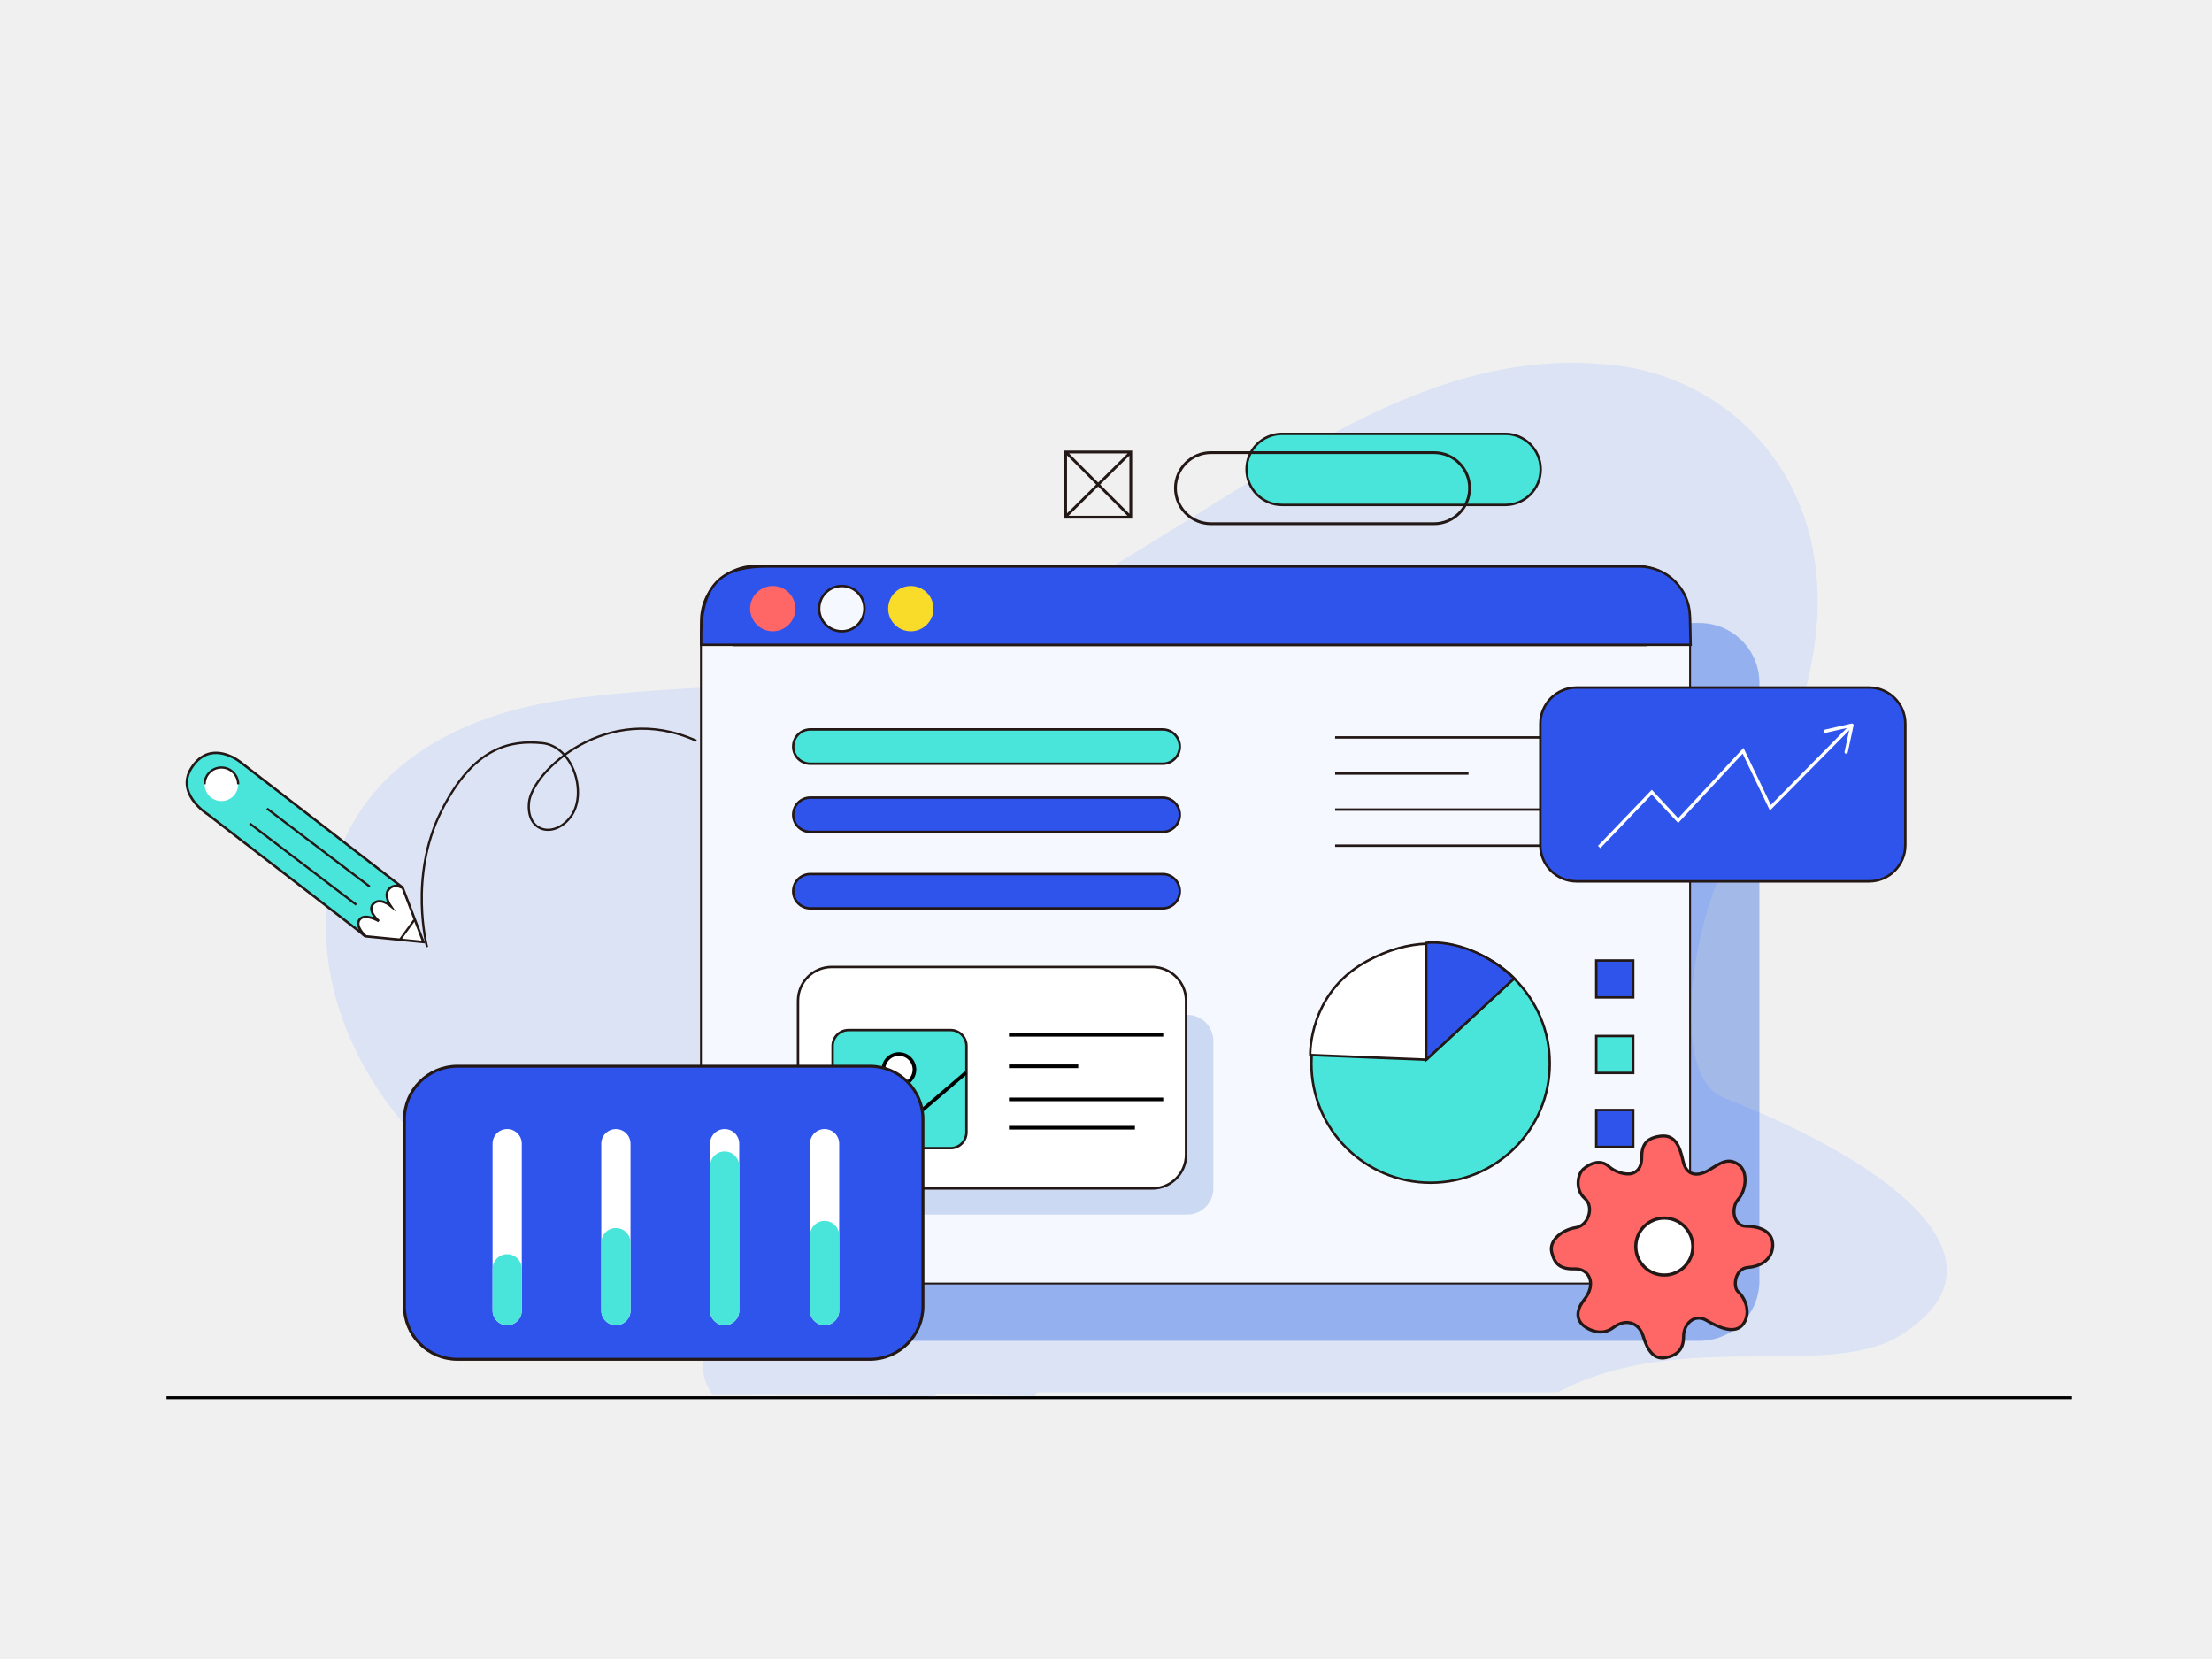
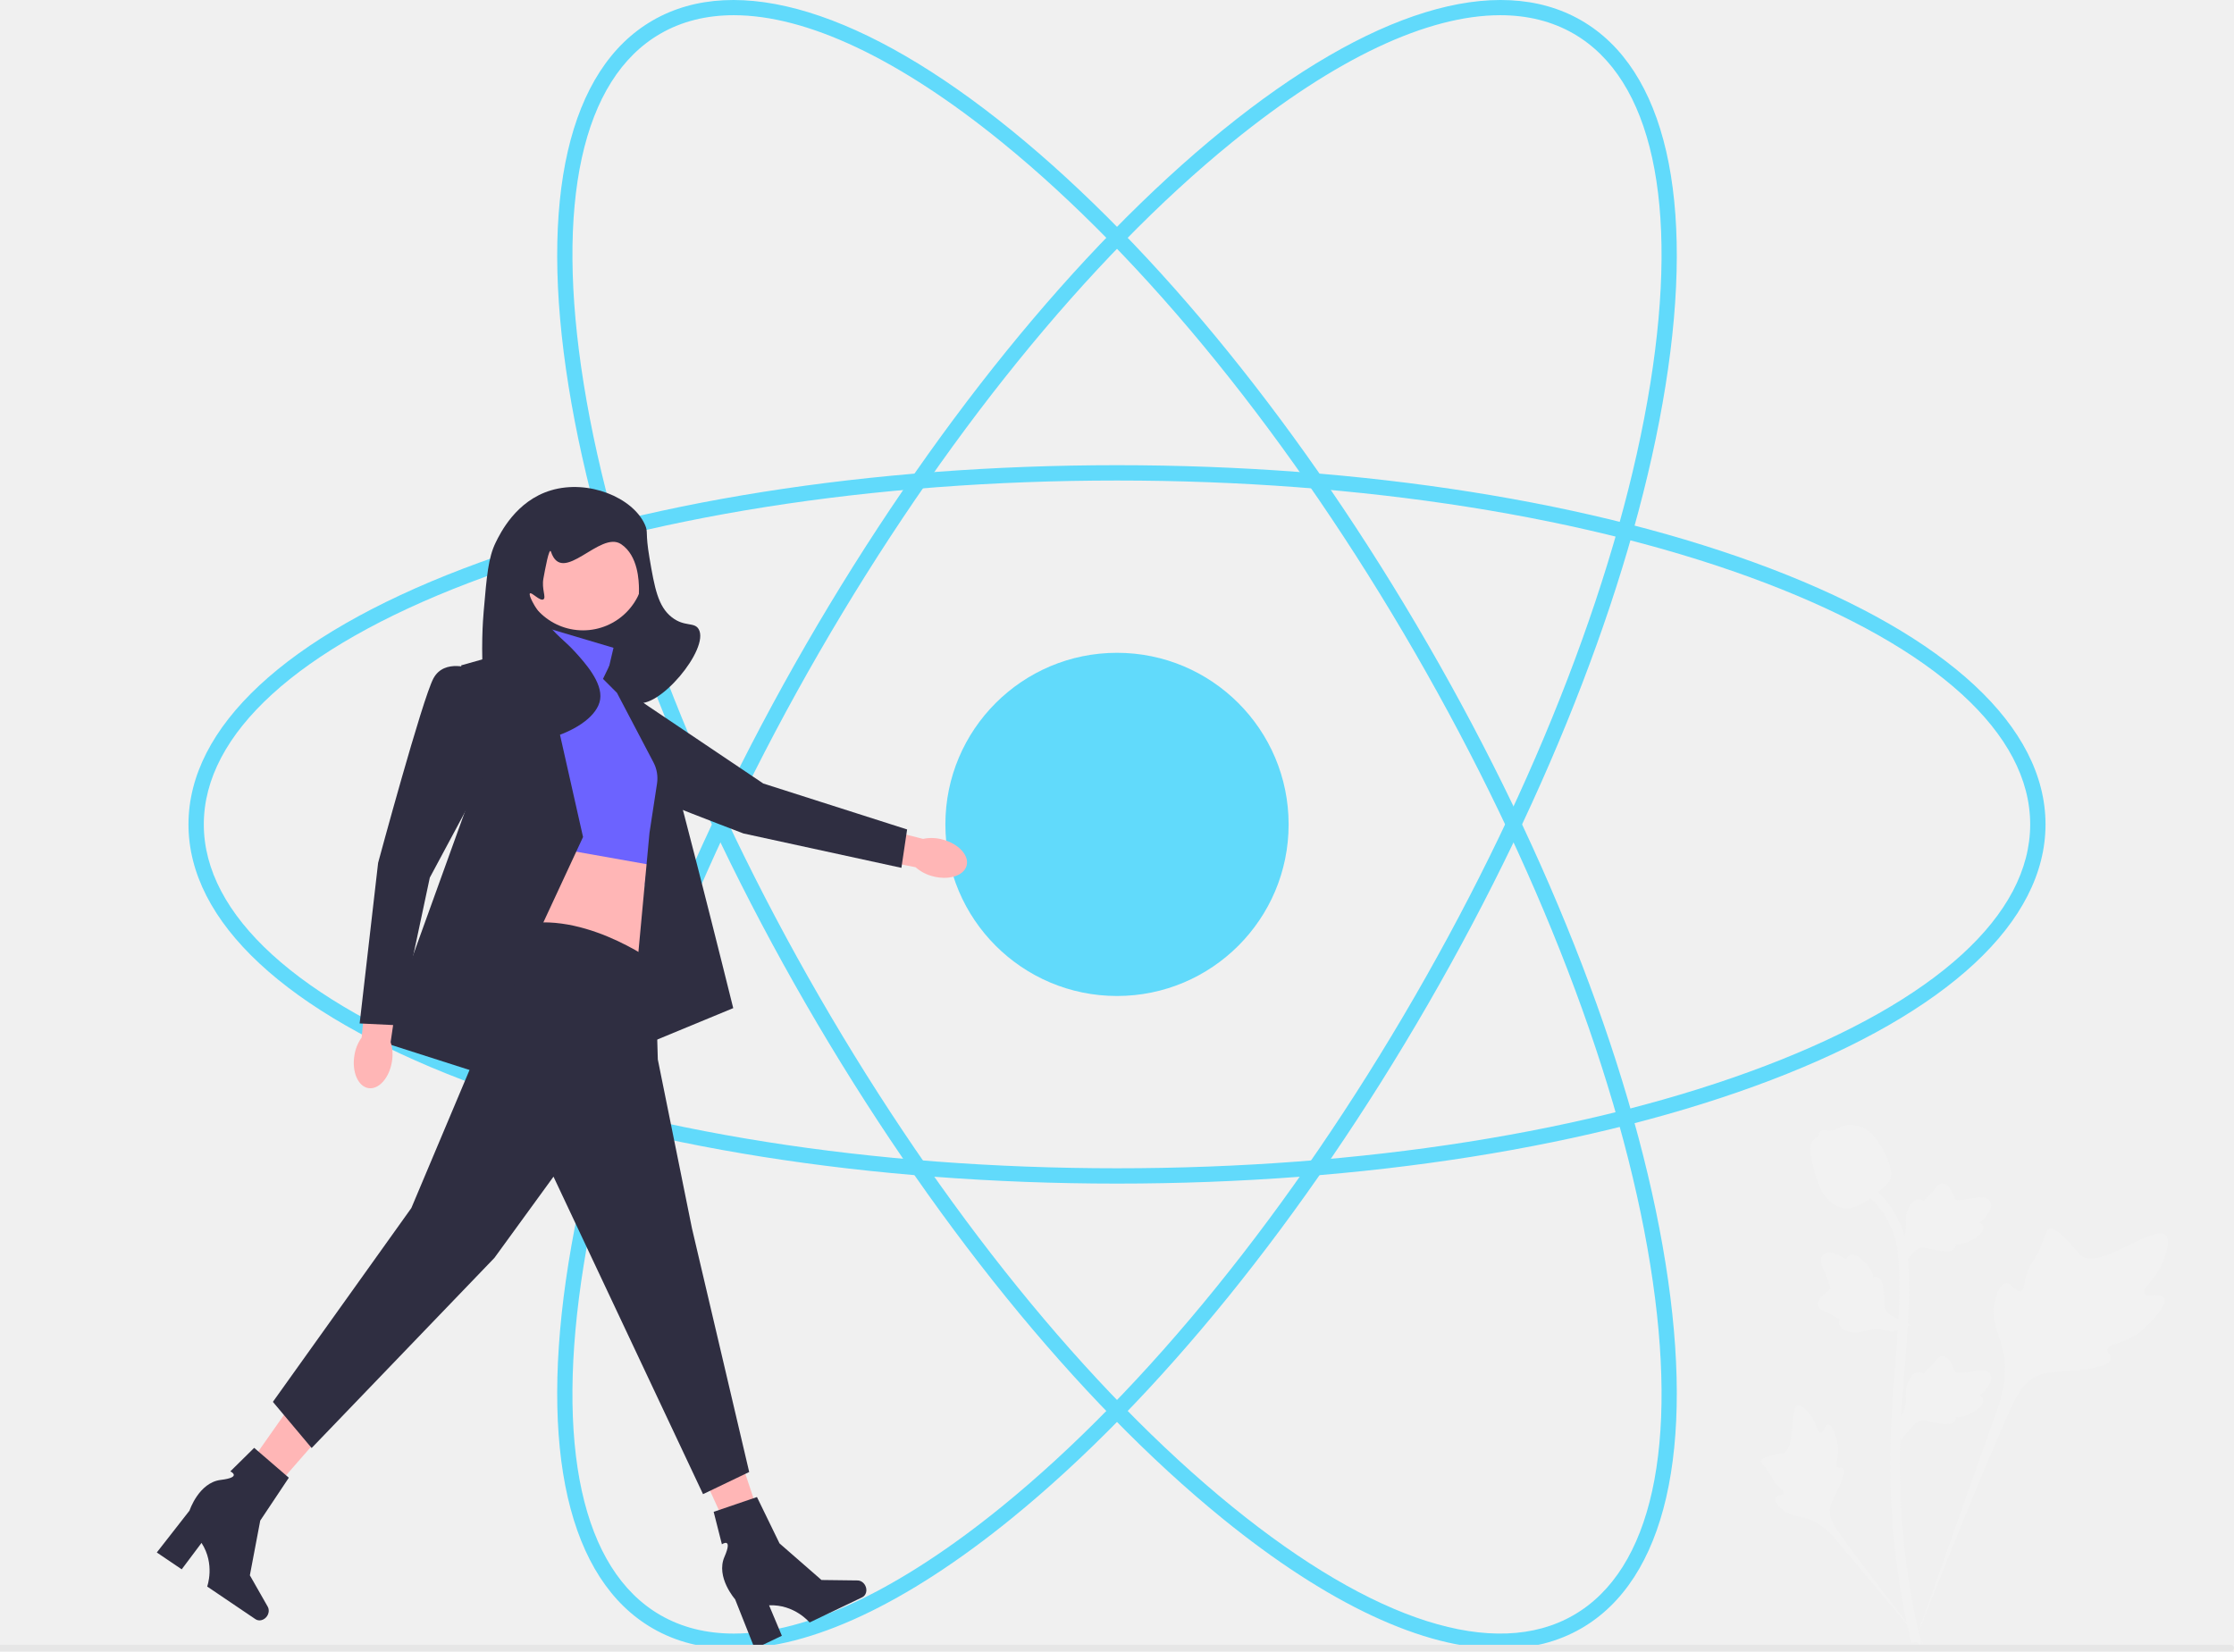
- <svg xmlns="http://www.w3.org/2000/svg" viewBox="0 0 400 300" fill="none">
-   <path d="M30.11 252.755h344.565" stroke="#000" stroke-width=".53" stroke-miterlimit="10" />
-   <path opacity=".46" d="M311.69 198.5c-10.035-3.92-6-32.895 2.5-46.5 31.61-50.755 5.61-82.5-21.63-85.885-42.035-5.23-72.905 30.61-121.785 52.385-17.12 7.635-32.09 3.64-66.09 7.685-66.5 7.925-54.355 77.03-2.8 97.715 39.77 15.96 19.78 17.945 27 28.355 13.405 0 26.815-.07 40.215.255a.497.497 0 0 1 .53-.455c5.88 0 11.75.325 17.625.43a.555.555 0 0 1 .525-.72h93.88c22.11-11.695 49-2.135 62-10.305 21.135-13.225-.745-30.73-31.97-42.96Z" fill="#C2D3F9" />
-   <path d="M307.31 112.655H146.02c-5.99 0-10.845 4.856-10.845 10.845v108.12c0 5.99 4.855 10.845 10.845 10.845h161.29c5.989 0 10.845-4.855 10.845-10.845V123.5c0-5.989-4.856-10.845-10.845-10.845Z" fill="#A1BEF7" style="mix-blend-mode:multiply" opacity=".87" />
-   <path d="M295.625 102.29H136.75c-5.52 0-9.995 4.475-9.995 9.995v109.82c0 5.52 4.475 9.995 9.995 9.995h158.875c5.52 0 9.995-4.475 9.995-9.995v-109.82c0-5.52-4.475-9.995-9.995-9.995Z" fill="#F5F8FE" stroke="#231815" stroke-width=".335" stroke-miterlimit="10" />
-   <path d="M214.69 183.515h-63.855a4.72 4.72 0 0 0-4.72 4.72v26.68a4.72 4.72 0 0 0 4.72 4.72h63.855a4.72 4.72 0 0 0 4.72-4.72v-26.68a4.72 4.72 0 0 0-4.72-4.72Z" fill="#8CACE2" style="mix-blend-mode:multiply" opacity=".38" />
-   <path d="M208.365 174.86h-57.95a6.11 6.11 0 0 0-6.11 6.11v27.83a6.11 6.11 0 0 0 6.11 6.11h57.95a6.11 6.11 0 0 0 6.11-6.11v-27.83a6.11 6.11 0 0 0-6.11-6.11Z" fill="#fff" stroke="#231815" stroke-width=".44" stroke-miterlimit="10" />
-   <path d="M132.505 116.655H297.85" stroke="#231815" stroke-width=".395" stroke-miterlimit="10" />
-   <path d="M210.245 131.905h-63.71a3.1 3.1 0 0 0-3.1 3.1v.005a3.1 3.1 0 0 0 3.1 3.1h63.71a3.1 3.1 0 0 0 3.1-3.1v-.005a3.1 3.1 0 0 0-3.1-3.1Z" fill="#49E5DB" stroke="#231815" stroke-width=".44" stroke-miterlimit="10" />
-   <path d="M210.245 144.23h-63.71a3.1 3.1 0 0 0-3.1 3.1v.005a3.1 3.1 0 0 0 3.1 3.1h63.71a3.1 3.1 0 0 0 3.1-3.1v-.005a3.1 3.1 0 0 0-3.1-3.1ZM210.245 158.06h-63.71a3.1 3.1 0 0 0-3.1 3.1v.005a3.1 3.1 0 0 0 3.1 3.1h63.71a3.1 3.1 0 0 0 3.1-3.1v-.005a3.1 3.1 0 0 0-3.1-3.1Z" fill="#2F54EB" stroke="#231815" stroke-width=".44" stroke-miterlimit="10" />
-   <path d="M171.89 186.27h-18.45a2.875 2.875 0 0 0-2.875 2.875v15.605a2.875 2.875 0 0 0 2.875 2.875h18.45a2.875 2.875 0 0 0 2.875-2.875v-15.605a2.875 2.875 0 0 0-2.875-2.875Z" fill="#49E5DB" stroke="#231815" stroke-width=".44" stroke-miterlimit="10" />
-   <path d="M182.45 187.125h27.9M182.45 192.82h12.53M182.45 198.8h27.9M182.45 203.925h22.78M152.92 207.39l4.62-6.71 6.1 2.755 11.025-9.445" stroke="#000" stroke-width=".66" stroke-miterlimit="10" />
-   <path d="M162.555 196.215a2.805 2.805 0 1 0 0-5.61 2.805 2.805 0 0 0 0 5.61Z" fill="#fff" stroke="#000" stroke-width=".66" stroke-miterlimit="10" />
-   <path d="M305.715 116.6h-178.93V115c0-10.405 4.7-12.565 12-12.565h157.59a9.221 9.221 0 0 1 9.22 9l.12 5.165Z" fill="#2F54EB" stroke="#231815" stroke-width=".44" stroke-miterlimit="10" />
-   <path d="M139.74 114.155a4.095 4.095 0 1 0 0-8.19 4.095 4.095 0 0 0 0 8.19Z" fill="#F66" />
-   <path d="M152.225 114.155a4.095 4.095 0 1 0 0-8.19 4.095 4.095 0 0 0 0 8.19Z" fill="#F5F8FE" stroke="#231815" stroke-width=".44" stroke-miterlimit="10" />
-   <path d="M164.705 114.155a4.095 4.095 0 1 0 0-8.19 4.095 4.095 0 0 0 0 8.19Z" fill="#F8DC29" />
-   <path d="M258.695 213.87c11.902 0 21.55-9.648 21.55-21.55 0-11.902-9.648-21.55-21.55-21.55-11.902 0-21.55 9.648-21.55 21.55 0 11.902 9.648 21.55 21.55 21.55Z" fill="#49E5DB" stroke="#231815" stroke-width=".44" stroke-miterlimit="10" />
-   <path d="m236.925 190.78 21 .845 15.905-14.72s-10.81-11.78-26.735-3.045c-10.51 5.75-10.17 16.92-10.17 16.92Z" fill="#fff" stroke="#231815" stroke-width=".44" stroke-miterlimit="10" />
-   <path d="M257.905 191.625V170.5s7.785-1.185 15.905 6.43l-15.905 14.695ZM295.335 173.69h-6.68v6.68h6.68v-6.68ZM295.335 200.72h-6.68v6.68h6.68v-6.68Z" fill="#2F54EB" stroke="#231815" stroke-width=".44" stroke-miterlimit="10" />
-   <path d="M295.335 187.35h-6.68v6.68h6.68v-6.68Z" fill="#49E5DB" stroke="#231815" stroke-width=".44" stroke-miterlimit="10" />
-   <path d="M241.435 133.35h49.91M241.435 139.875h24.115M241.435 146.4h49.91M241.435 152.925h37.835" stroke="#231815" stroke-width=".44" stroke-miterlimit="10" />
-   <path d="M337.99 124.33h-52.9a6.55 6.55 0 0 0-6.55 6.55v21.95a6.55 6.55 0 0 0 6.55 6.55h52.9a6.55 6.55 0 0 0 6.55-6.55v-21.95a6.55 6.55 0 0 0-6.55-6.55Z" fill="#2F54EB" stroke="#231815" stroke-width=".44" stroke-miterlimit="10" />
-   <path d="M157.3 192.805H82.725a9.6 9.6 0 0 0-9.6 9.6v33.8a9.6 9.6 0 0 0 9.6 9.6H157.3a9.6 9.6 0 0 0 9.6-9.6v-33.8a9.6 9.6 0 0 0-9.6-9.6Z" fill="#2F54EB" stroke="#231815" stroke-width=".53" stroke-miterlimit="10" />
-   <path d="m289.175 153.165 9.52-9.92 4.77 5.145 11.735-12.625 4.94 10.3 14.46-14.635" stroke="#fff" stroke-width=".59" stroke-miterlimit="10" />
-   <path d="M333.78 136.29a.295.295 0 0 1-.225-.35l.95-4.415-4.4 1a.295.295 0 1 1-.13-.575l4.855-1.11a.297.297 0 0 1 .27.08.277.277 0 0 1 .08.27l-1.045 4.87a.383.383 0 0 1-.08.145.31.31 0 0 1-.275.085Z" fill="#fff" />
-   <path d="M295.34 212.125c-.73.37-2.86.175-4.425-1.21s-3.465-.5-4.595.5-1.475 3.815.26 5.29.695 4.945-1.65 5.29c-2.345.345-4.855 2.255-4.335 4.425.52 2.17 1.56 3.12 4.165 3.035 2.605-.085 4 2.685 1.735 5.55-2.265 2.865-.61 4.42.17 4.945.78.525 2.95 1.73 5.12.085s4.595-.955 5.375 1.645c.78 2.6 2 4.25 4.08 3.82 2.08-.43 3.205-1.5 3.205-3.82s2-4.16 4.08-2.945c2.08 1.215 5.29 2.775 6.765.605 1.475-2.17.085-4.855-.955-5.725-1.04-.87-.61-4.25 1.735-4.42 2.345-.17 4.5-1.475 4.5-4.08s-2.605-3.38-4.86-3.38c-2.255 0-2.775-3.295-1.385-4.855 1.39-1.56 1.905-5.035 0-6.335-1.905-1.3-3.295-.17-5.29 1.04s-4.08 1.13-4.685-1.645c-.605-2.775-1.5-4.77-4-4.5-2.5.27-3.47 1.5-3.47 3.73s-1.02 2.695-1.54 2.955Z" fill="#F66" stroke="#231815" stroke-width=".55" stroke-miterlimit="10" />
-   <path d="M300.96 230.575a5.155 5.155 0 1 0 0-10.31 5.155 5.155 0 0 0 0 10.31Z" fill="#fff" stroke="#231815" stroke-width=".58" stroke-miterlimit="10" />
-   <path d="M204.485 81.74H192.7v11.785h11.785V81.74ZM192.76 81.795l11.5 11.5M192.715 93.415l11.71-11.575" stroke="#231815" stroke-width=".505" stroke-miterlimit="10" />
-   <path d="M272.18 78.455h-40.335a6.425 6.425 0 0 0-6.425 6.425v.005a6.425 6.425 0 0 0 6.425 6.425h40.335a6.425 6.425 0 0 0 6.425-6.425v-.005a6.425 6.425 0 0 0-6.425-6.425Z" fill="#49E5DB" stroke="#231815" stroke-width=".44" stroke-miterlimit="10" />
-   <path d="M259.32 81.85h-40.335a6.425 6.425 0 0 0-6.425 6.425v.005a6.425 6.425 0 0 0 6.425 6.425h40.335a6.425 6.425 0 0 0 6.425-6.425v-.005a6.425 6.425 0 0 0-6.425-6.425Z" stroke="#231815" stroke-width=".505" stroke-miterlimit="10" />
-   <path d="M91.715 204.17h-.005a2.64 2.64 0 0 0-2.64 2.64V237a2.64 2.64 0 0 0 2.64 2.64h.005a2.64 2.64 0 0 0 2.64-2.64v-30.19a2.64 2.64 0 0 0-2.64-2.64ZM111.375 204.17h-.005a2.64 2.64 0 0 0-2.64 2.64V237a2.64 2.64 0 0 0 2.64 2.64h.005a2.64 2.64 0 0 0 2.64-2.64v-30.19a2.64 2.64 0 0 0-2.64-2.64Z" fill="#fff" />
-   <path d="M111.375 222.065h-.005a2.64 2.64 0 0 0-2.64 2.64V237a2.64 2.64 0 0 0 2.64 2.64h.005a2.64 2.64 0 0 0 2.64-2.64v-12.295a2.64 2.64 0 0 0-2.64-2.64ZM91.715 239.625a2.64 2.64 0 0 1-2.64-2.645v-7.54a2.634 2.634 0 0 1 4.51-1.858c.494.497.771 1.171.77 1.873V237a2.64 2.64 0 0 1-2.64 2.625Z" fill="#49E5DB" />
-   <path d="M149.115 204.17h-.005a2.64 2.64 0 0 0-2.64 2.64V237a2.64 2.64 0 0 0 2.64 2.64h.005a2.64 2.64 0 0 0 2.64-2.64v-30.19a2.64 2.64 0 0 0-2.64-2.64Z" fill="#fff" />
-   <path d="M149.115 239.64a2.646 2.646 0 0 1-2.645-2.64v-13.585a2.635 2.635 0 0 1 1.633-2.44 2.64 2.64 0 0 1 3.652 2.44V237a2.642 2.642 0 0 1-2.64 2.64Z" fill="#49E5DB" />
-   <path d="M131.04 204.17h-.005a2.64 2.64 0 0 0-2.64 2.64V237a2.64 2.64 0 0 0 2.64 2.64h.005a2.64 2.64 0 0 0 2.64-2.64v-30.19a2.64 2.64 0 0 0-2.64-2.64Z" fill="#fff" />
-   <path d="M131.035 239.64a2.645 2.645 0 0 1-2.64-2.64v-26.14a2.64 2.64 0 0 1 3.651-2.442 2.623 2.623 0 0 1 1.432 1.426c.133.321.202.664.202 1.011V237a2.647 2.647 0 0 1-2.645 2.64Z" fill="#49E5DB" />
-   <path d="M77.225 171.26s-3.375-12.665 2.535-24.5 12.665-12.945 18.295-12.385c5.63.56 8.165 9.15 5.21 13.23-2.955 4.08-8.165 2.955-7.6-2.535.565-5.49 14.07-18.435 30.255-11.115" stroke="#231815" stroke-width=".4" stroke-miterlimit="10" />
-   <path d="m66.11 169.315 10.46 1.035-3.75-9.805-2.615-.975-6.09 6.5s.75 2.66 1.995 3.245Z" fill="#fff" stroke="#231815" stroke-width=".44" stroke-miterlimit="10" />
-   <path d="m37.5 147.21 28.63 22.105s-2.055-1.83-1.085-3.05c.97-1.22 3.47.305 3.47.305s-2.19-1.825-1.035-3.1c1.155-1.275 3.105.3 3.105.3s-1.275-1.885-.245-3c1.03-1.115 2.5-.245 2.5-.245S44.395 138.5 43.36 137.72c-1.035-.78-5.42-3.53-8.5.79-3.495 4.835 2.64 8.7 2.64 8.7Z" fill="#49E5DB" stroke="#231815" stroke-width=".44" stroke-miterlimit="10" />
-   <path d="m48.275 146.21 18.585 14.12M45.165 148.92l19.265 14.685" stroke="#231815" stroke-width=".4" stroke-miterlimit="10" />
-   <path d="M40.035 144.86a3.035 3.035 0 1 0 0-6.07 3.035 3.035 0 0 0 0 6.07Z" fill="#fff" />
-   <path d="M37 141.825a3.034 3.034 0 1 1 6.07 0M72.335 169.925l2.57-3.545" stroke="#231815" stroke-width=".4" stroke-miterlimit="10" />
+ <svg xmlns="http://www.w3.org/2000/svg" width="583.04" height="431.02" viewBox="0 0 583.04 431.02">
+   <g>
+     <path d="M291.52,308.951c-64.433,0-125.038-9.592-170.652-27.008-46.222-17.648-71.678-41.355-71.678-66.755s25.456-49.105,71.678-66.754c45.614-17.416,106.22-27.008,170.652-27.008s125.038,9.592,170.652,27.008c46.222,17.648,71.677,41.355,71.677,66.754s-25.456,49.106-71.677,66.755c-45.615,17.416-106.22,27.008-170.652,27.008Zm0-183.524c-63.957,0-124.056,9.498-169.226,26.745-44.563,17.015-69.104,39.395-69.104,63.017s24.541,46.003,69.104,63.018c45.17,17.247,105.269,26.745,169.226,26.745s124.056-9.498,169.225-26.745c44.563-17.015,69.104-39.395,69.104-63.018s-24.541-46.002-69.104-63.017c-45.17-17.247-105.269-26.745-169.225-26.745Z" fill="#61dafb" />
+     <path d="M391.642,430.378c-20.024,0-44.985-11.573-72.607-34.022-37.891-30.795-76.5-78.485-108.716-134.285-32.216-55.8-54.212-113.082-61.937-161.293-7.827-48.854-.024-82.752,21.972-95.452,21.996-12.699,55.255-2.507,93.649,28.697,37.891,30.795,76.5,78.485,108.716,134.285,32.216,55.8,54.212,113.082,61.937,161.294,7.827,48.854,.024,82.752-21.972,95.452-6.171,3.562-13.233,5.324-21.042,5.324ZM191.505,3.969c-7.139,0-13.562,1.594-19.149,4.82-20.458,11.812-27.569,44.255-20.022,91.355,7.649,47.742,29.473,104.538,61.451,159.926,31.979,55.388,70.253,102.686,107.774,133.181,37.017,30.086,68.67,40.151,89.127,28.338,20.458-11.812,27.569-44.255,20.022-91.354-7.649-47.742-29.473-104.538-61.451-159.927-31.979-55.388-70.253-102.686-107.775-133.181C234.576,15.259,210.504,3.969,191.505,3.969Z" fill="#61dafb" />
+     <path d="M191.397,430.378c-7.812,0-14.869-1.761-21.042-5.324-21.996-12.7-29.799-46.599-21.972-95.452,7.724-48.212,29.72-105.494,61.937-161.294,32.216-55.8,70.825-103.49,108.716-134.285C357.43,2.817,390.69-7.375,412.685,5.325c21.996,12.699,29.799,46.598,21.972,95.452-7.724,48.211-29.72,105.494-61.937,161.293-32.216,55.8-70.825,103.49-108.716,134.285-27.62,22.448-52.584,34.022-72.607,34.022ZM391.535,3.969c-19,0-43.069,11.288-69.978,33.158-37.521,30.495-75.796,77.793-107.774,133.181-31.978,55.389-53.802,112.185-61.451,159.927-7.546,47.1-.436,79.543,20.022,91.354,5.586,3.226,12.012,4.819,19.149,4.82,19,.002,43.069-11.288,69.977-33.158,37.521-30.495,75.796-77.793,107.775-133.181,31.978-55.389,53.802-112.185,61.451-159.926,7.546-47.1,.436-79.543-20.022-91.355-5.586-3.225-12.012-4.82-19.149-4.82Z" fill="#61dafb" />
+     <circle cx="291.52" cy="215.189" r="44.789" fill="#61dafb" />
+   </g>
+   <g>
+     <path d="M564.784,338.786c-.844-1.424-4.497,.101-5.168-1.191-.669-1.287,2.725-3.249,4.663-7.73,.35-.808,2.553-5.9,.922-7.472-3.092-2.978-17.24,9.313-22.191,5.29-1.087-.883-1.846-2.645-5.134-5.506-1.308-1.138-2.099-1.652-2.865-1.461-1.086,.271-1.172,1.725-2.337,4.584-1.747,4.287-2.78,4.028-3.798,7.449-.756,2.539-.583,4.016-1.472,4.303-1.258,.407-2.416-2.286-4.011-2.045-1.627,.246-2.611,3.382-2.922,5.73-.583,4.406,1.035,7.313,1.932,10.371,.975,3.322,1.553,8.375-.698,15.528l-22.277,62.766c4.918-12.879,19.158-48.185,25.142-61.305,1.727-3.787,3.635-7.629,7.551-9.145,3.77-1.46,8.949-.588,15.55-2.179,.771-.186,2.911-.73,3.18-1.988,.223-1.04-1.036-1.621-.842-2.595,.259-1.307,2.734-1.323,5.775-2.831,2.144-1.063,3.48-2.328,4.629-3.415,.346-.328,5.495-5.262,4.371-7.157Z" fill="#f2f2f2" />
+     <path d="M477.139,371.829c-.942,.004-1.248,2.236-2.076,2.193-.825-.043-.808-2.275-2.448-4.519-.296-.405-2.159-2.955-3.401-2.608-2.354,.658-.404,11.148-3.806,12.418-.747,.279-1.831,.143-4.184,.931-.936,.314-1.417,.554-1.544,.985-.18,.611,.508,1.073,1.575,2.47,1.6,2.094,1.175,2.527,2.56,4.013,1.028,1.104,1.803,1.445,1.687,1.964-.163,.735-1.819,.526-2.161,1.379-.349,.87,.907,2.257,1.969,3.087,1.994,1.557,3.888,1.602,5.647,2.044,1.912,.48,4.559,1.654,7.42,4.823l24.378,29.044c-4.902-6.13-18.122-23.306-22.835-30.028-1.36-1.941-2.696-3.985-2.31-6.345,.371-2.272,2.293-4.562,3.417-8.261,.131-.432,.481-1.639-.058-2.134-.446-.409-1.095,.041-1.517-.335-.567-.504,.14-1.724,.277-3.651,.097-1.359-.138-2.38-.341-3.258-.061-.265-.997-4.215-2.251-4.21Z" fill="#f2f2f2" />
+     <path d="M495.939,376.049l-.568-5.068,.259-.384c1.2-1.777,1.812-3.512,1.819-5.159,.001-.262-.011-.524-.023-.79-.049-1.057-.11-2.371,.575-3.903,.384-.854,1.463-2.831,3.086-2.587,.437,.061,.767,.262,1.018,.497,.037-.059,.075-.117,.115-.181,.505-.771,.905-1.101,1.291-1.419,.296-.245,.602-.497,1.082-1.094,.21-.262,.374-.492,.513-.685,.42-.585,.968-1.282,1.935-1.27,1.033,.049,1.574,.903,1.932,1.468,.64,1.008,.93,1.735,1.122,2.217,.07,.176,.149,.374,.19,.436,.333,.489,3.038,.032,4.057-.135,2.289-.382,4.27-.712,5.087,.732,.585,1.033,.15,2.398-1.33,4.168-.461,.551-.952,.969-1.388,1.297,.361,.215,.684,.546,.815,1.065h0c.308,1.228-.748,2.459-3.137,3.663-.593,.301-1.392,.702-2.512,.896-.527,.091-1.002,.113-1.408,.125-.009,.235-.064,.489-.207,.751-.42,.771-1.293,1.138-2.61,1.05-1.449-.076-2.642-.352-3.694-.595-.919-.21-1.711-.389-2.332-.347-1.153,.093-2.041,1.016-3.083,2.212l-2.603,3.042Z" fill="#f2f2f2" />
+     <path d="M498.572,345.873l-4.758,1.835-.437-.153c-2.023-.71-3.857-.862-5.452-.451-.254,.065-.504,.143-.759,.223-1.01,.316-2.266,.708-3.922,.434-.924-.155-3.11-.697-3.285-2.329-.052-.438,.059-.809,.222-1.111-.066-.021-.133-.042-.204-.065-.874-.293-1.295-.597-1.7-.889-.312-.224-.633-.456-1.332-.769-.307-.137-.571-.237-.793-.322-.672-.258-1.486-.611-1.719-1.549-.215-1.011,.474-1.751,.93-2.241,.813-.875,1.442-1.34,1.86-1.648,.153-.112,.324-.239,.373-.294,.389-.446-.74-2.947-1.159-3.891-.95-2.118-1.772-3.95-.582-5.106,.851-.828,2.282-.754,4.369,.229,.65,.307,1.179,.675,1.607,1.013,.117-.404,.354-.8,.823-1.058h0c1.11-.61,2.569,.099,4.339,2.105,.442,.498,1.033,1.169,1.504,2.203,.221,.487,.363,.941,.478,1.331,.229-.051,.49-.063,.779,.009,.852,.21,1.429,.962,1.678,2.258,.294,1.421,.329,2.645,.362,3.724,.03,.942,.058,1.753,.255,2.344,.382,1.091,1.5,1.717,2.922,2.421l3.603,1.746Z" fill="#f2f2f2" />
+     <path d="M495.939,330.942l-.568-5.068,.259-.384c1.2-1.777,1.812-3.512,1.819-5.159,.001-.262-.011-.524-.023-.79-.049-1.057-.11-2.371,.575-3.903,.384-.854,1.463-2.831,3.086-2.587,.437,.061,.767,.262,1.018,.497,.037-.059,.075-.117,.115-.181,.505-.771,.905-1.101,1.291-1.419,.296-.245,.602-.497,1.082-1.094,.21-.262,.374-.492,.513-.685,.42-.585,.968-1.282,1.935-1.27,1.033,.049,1.574,.903,1.932,1.468,.64,1.008,.93,1.735,1.122,2.217,.07,.176,.149,.374,.19,.436,.333,.489,3.038,.032,4.057-.135,2.289-.382,4.27-.712,5.087,.732,.585,1.033,.15,2.398-1.33,4.168-.461,.551-.952,.969-1.388,1.297,.361,.215,.684,.546,.815,1.065h0c.308,1.228-.748,2.459-3.137,3.663-.593,.301-1.392,.702-2.512,.896-.527,.091-1.002,.113-1.408,.125-.009,.235-.064,.489-.207,.751-.42,.771-1.293,1.138-2.61,1.05-1.449-.076-2.642-.352-3.694-.595-.919-.21-1.711-.389-2.332-.347-1.153,.093-2.041,1.016-3.083,2.212l-2.603,3.042Z" fill="#f2f2f2" />
+     <path d="M501.124,429.32l-1.062-.666-.257-1.226,.257,1.226-1.238,.142c-.02-.115-.087-.379-.188-.793-.554-2.266-2.244-9.162-3.654-20.023-.984-7.581-1.541-15.376-1.656-23.17-.115-7.807,.255-13.717,.551-18.467,.224-3.583,.496-6.994,.762-10.317,.71-8.878,1.379-17.265,.881-26.55-.11-2.073-.341-6.387-2.862-10.978-1.462-2.663-3.476-5.027-5.987-7.023l1.561-1.963c2.771,2.207,5,4.826,6.623,7.782,2.795,5.09,3.047,9.791,3.168,12.05,.507,9.449-.17,17.916-.887,26.88-.264,3.311-.536,6.708-.759,10.276-.294,4.706-.66,10.565-.546,18.271,.113,7.701,.663,15.4,1.634,22.886,1.392,10.724,3.058,17.517,3.605,19.749,.291,1.192,.352,1.441,.054,1.914Z" fill="#f2f2f2" />
+     <path d="M482.075,315.456c-.103,0-.207-.002-.312-.01-2.134-.115-4.11-1.392-5.875-3.796-.827-1.131-1.251-2.42-2.095-4.992-.131-.396-.767-2.408-1.154-5.176-.253-1.808-.221-2.565,.137-3.233,.398-.744,1.041-1.263,1.766-1.613-.032-.24-.006-.487,.098-.739,.427-1.045,1.563-.908,2.177-.842,.311,.039,.699,.091,1.117,.069,.658-.032,1.012-.228,1.548-.521,.513-.281,1.15-.631,2.096-.825,1.865-.389,3.427,.139,3.942,.313,2.71,.903,4.046,3.01,5.593,5.45,.308,.489,1.367,2.271,2.065,4.713,.504,1.762,.433,2.545,.281,3.128-.308,1.197-1.036,1.882-2.885,3.394-1.931,1.583-2.9,2.376-3.732,2.858-1.937,1.118-3.153,1.821-4.768,1.821Z" fill="#f2f2f2" />
+   </g>
+   <g>
+     <g>
+       <path id="b-296" d="M243.47,228.74c4.166,1.099,8.11-.159,8.809-2.811,.699-2.651-2.111-5.691-6.279-6.79-1.659-.462-3.404-.52-5.09-.169l-17.71-4.434-1.904,8.355,17.661,3.484c1.294,1.137,2.841,1.948,4.512,2.364Z" fill="#ffb6b6" />
+       <path d="M146.133,188.062s-3.597,6.903,1.389,10.308,46.502,19.186,46.502,19.186l41.23,8.973,1.488-10.02-37.538-11.993-31.304-21.053-21.767,4.599Z" fill="#2f2e41" />
+     </g>
+     <g>
+       <polygon points="195.229 410.87 202.222 407.724 191.212 374.816 180.892 379.457 195.229 410.87" fill="#ffb6b6" />
+       <path d="M225.854,413.944h0c.559,1.168,.183,2.512-.839,3.001l-13.725,6.567s-3.948-4.783-10.573-4.484l3.336,7.947-7.08,3.388-5.117-12.897s-5.091-5.774-2.791-11.071c2.299-5.297-.659-3.297-.659-3.297l-2.151-8.469,11.301-3.861,5.884,12.094,10.954,9.558,9.416,.118c.838,.01,1.642,.563,2.045,1.407l0-0Z" fill="#2f2e41" />
+     </g>
+     <g>
+       <polygon points="56.861 393.879 63.109 398.323 85.938 372.188 76.717 365.63 56.861 393.879" fill="#ffb6b6" />
+       <path d="M69.689,421.858h0c-.725,1.073-2.075,1.428-3.014,.793l-12.604-8.522s2.131-5.825-1.476-11.39l-5.171,6.896-6.502-4.396,8.541-10.935s2.409-7.311,8.142-8.005c5.733-.694,2.512-2.235,2.512-2.235l6.22-6.137,9.044,7.799-7.461,11.19-2.709,14.283,4.658,8.184c.415,.728,.344,1.701-.18,2.476l0,0Z" fill="#2f2e41" />
+     </g>
+     <rect x="134.654" y="143.321" width="32.834" height="45.092" fill="#2f2e41" />
+     <path d="M160.115,169.095l-17.828-5.3-3.373,9.155-.482,55.892s25.537-5.782,31.319,3.855l1.927-17.346s6.264-8.673,.964-19.755c-5.3-11.082-10.297-16.079-10.297-16.079l-4.158-2.231,1.927-8.191Z" fill="#6c63ff" />
+     <path d="M139.637,220.41l-2.409,24.573,31.801,6.746s-2.409-21.201,.482-26.019l-29.873-5.3Z" fill="#ffb6b6" />
+     <path d="M170.956,251.247s-20.237-14.937-37.583-9.155c0,0-20.478,12.769-9.878,34.933l-16.141,38.306-36.137,50.592,10.118,12.046,47.701-49.629,15.419-21.201,39.028,82.875,12.046-5.782-14.937-63.602-8.914-44.088-.723-25.296Z" fill="#2f2e41" />
+     <polygon points="123.736 279.675 99.645 271.966 122.773 207.882 120.364 173.672 140.768 167.917 152.164 218.482 123.736 279.675" fill="#2f2e41" />
+     <path d="M161.014,180.848l-3.642-3.642,1.624-3.357s10.514,10.905,12.442,13.796,19.925,75.502,19.925,75.502l-27.152,11.227,5.3-57.013,1.962-12.824c.29-1.896-.034-3.836-.926-5.534l-9.533-18.155Z" fill="#2f2e41" />
+     <circle cx="152.152" cy="148.56" r="15.977" fill="#ffb6b6" />
+     <path d="M162.089,142.029c-5.482-3.656-15.293,10.985-18.293,1.985-.468-1.403-1.568,4.805-1.971,6.977-.511,2.759,.782,4.962,0,5.456-.884,.558-3.05-1.932-3.507-1.559-.447,.365,.99,3.259,3.507,6.625,3.341,4.467,5.435,5.555,8.183,8.573,2.559,2.81,7.294,8.01,6.625,12.47-1.258,8.388-21.741,14.871-28.058,8.573-1.512-1.508-1.808-4.923-2.338-11.691-.789-10.072-.193-17.63,0-19.874,.804-9.343,1.206-14.015,3.118-17.926,1.22-2.497,5.33-10.907,14.418-13.639,9.763-2.935,21.382,1.85,24.55,8.963,.915,2.055,.026,1.836,1.169,8.573,1.353,7.973,2.229,12.758,5.845,15.588,3.322,2.6,5.886,1.147,7.014,3.118,2.927,5.112-10.656,21.289-16.367,19.095-3.441-1.322-3.745-9.206-3.507-12.86,.512-7.868,4.41-9.537,4.287-16.757-.033-1.91-.149-8.671-4.676-11.691Z" fill="#2f2e41" />
+     <g>
+       <path id="c-297" d="M92.482,275.542c-.678,4.255,.967,8.053,3.675,8.485,2.708,.431,5.452-2.668,6.13-6.924,.294-1.696,.178-3.439-.339-5.081l2.647-18.063-8.503-1.061-1.706,17.92c-1.002,1.401-1.655,3.021-1.903,4.725Z" fill="#ffb6b6" />
+       <path d="M123.255,174.636s-7.227-2.891-10.118,2.409-14.455,48.183-14.455,48.183l-4.818,41.919,10.118,.482,8.191-38.546,17.828-33.246-6.746-21.201Z" fill="#2f2e41" />
+     </g>
+   </g>
+   <path d="M583.04,430.18h0c0,.464-.376,.84-.84,.84H0v-1.68H582.2c.464,0,.84,.376,.84,.84Z" fill="#e6e6e6" />
</svg>
